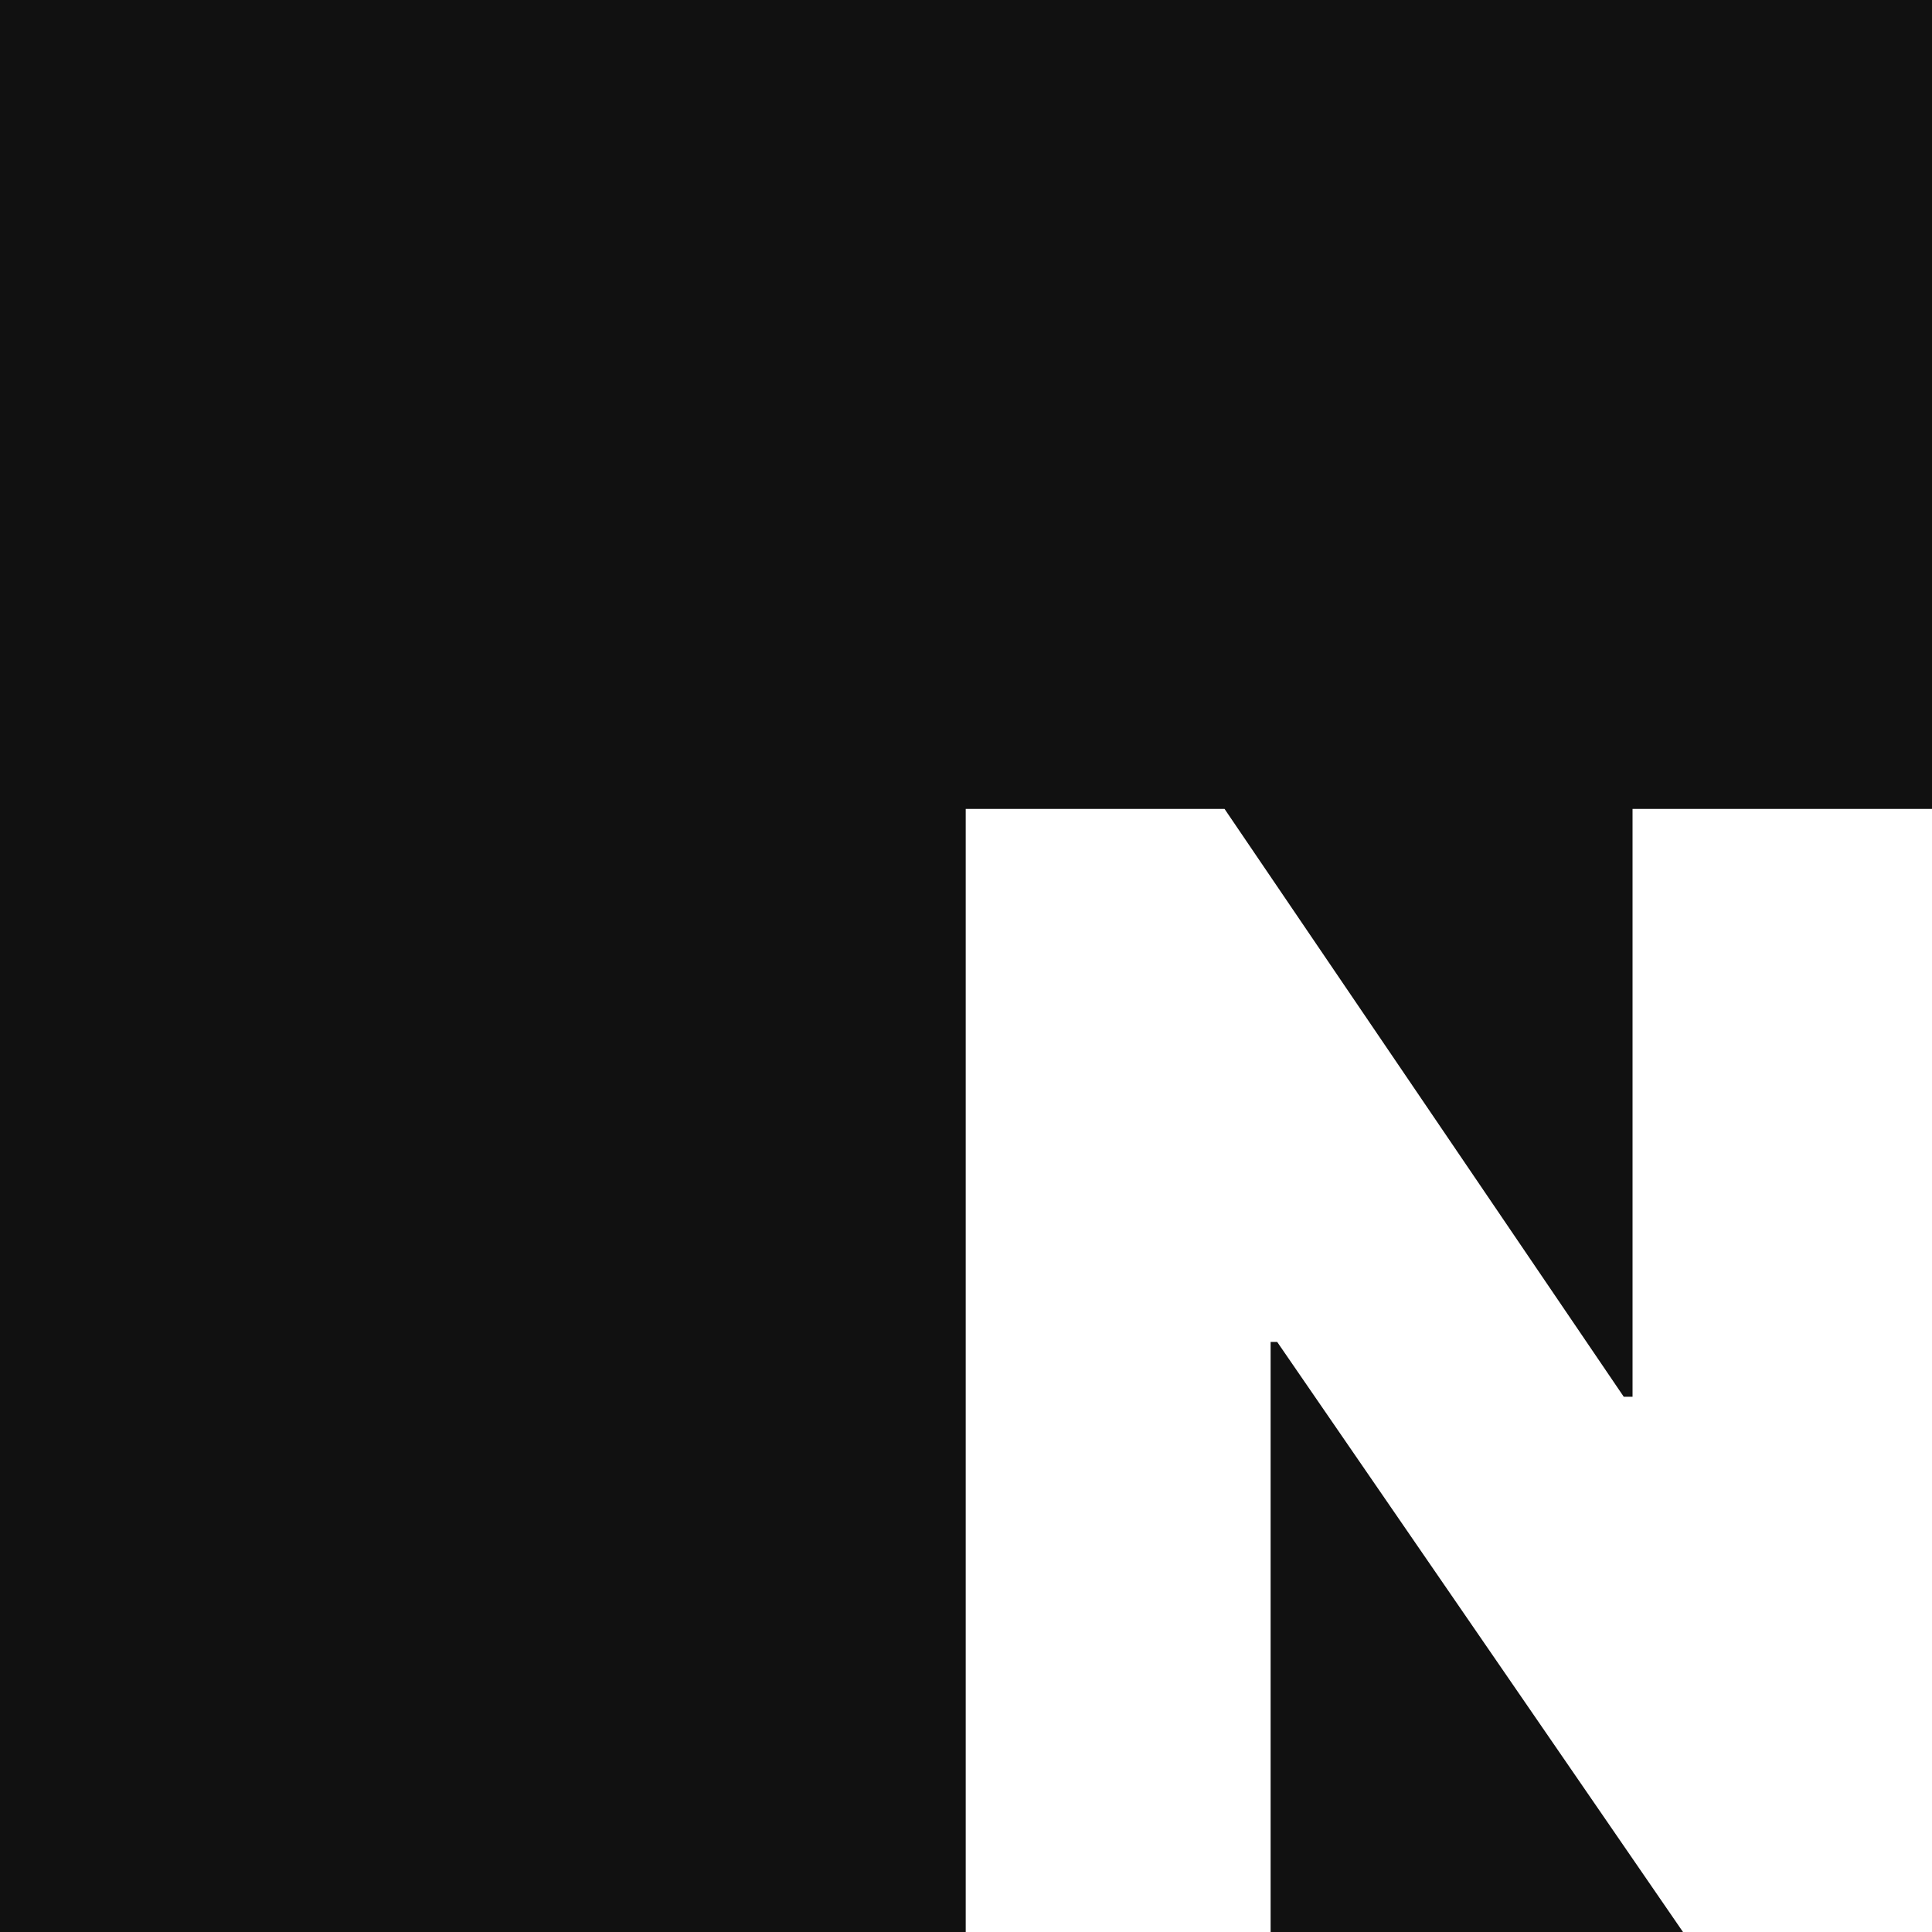
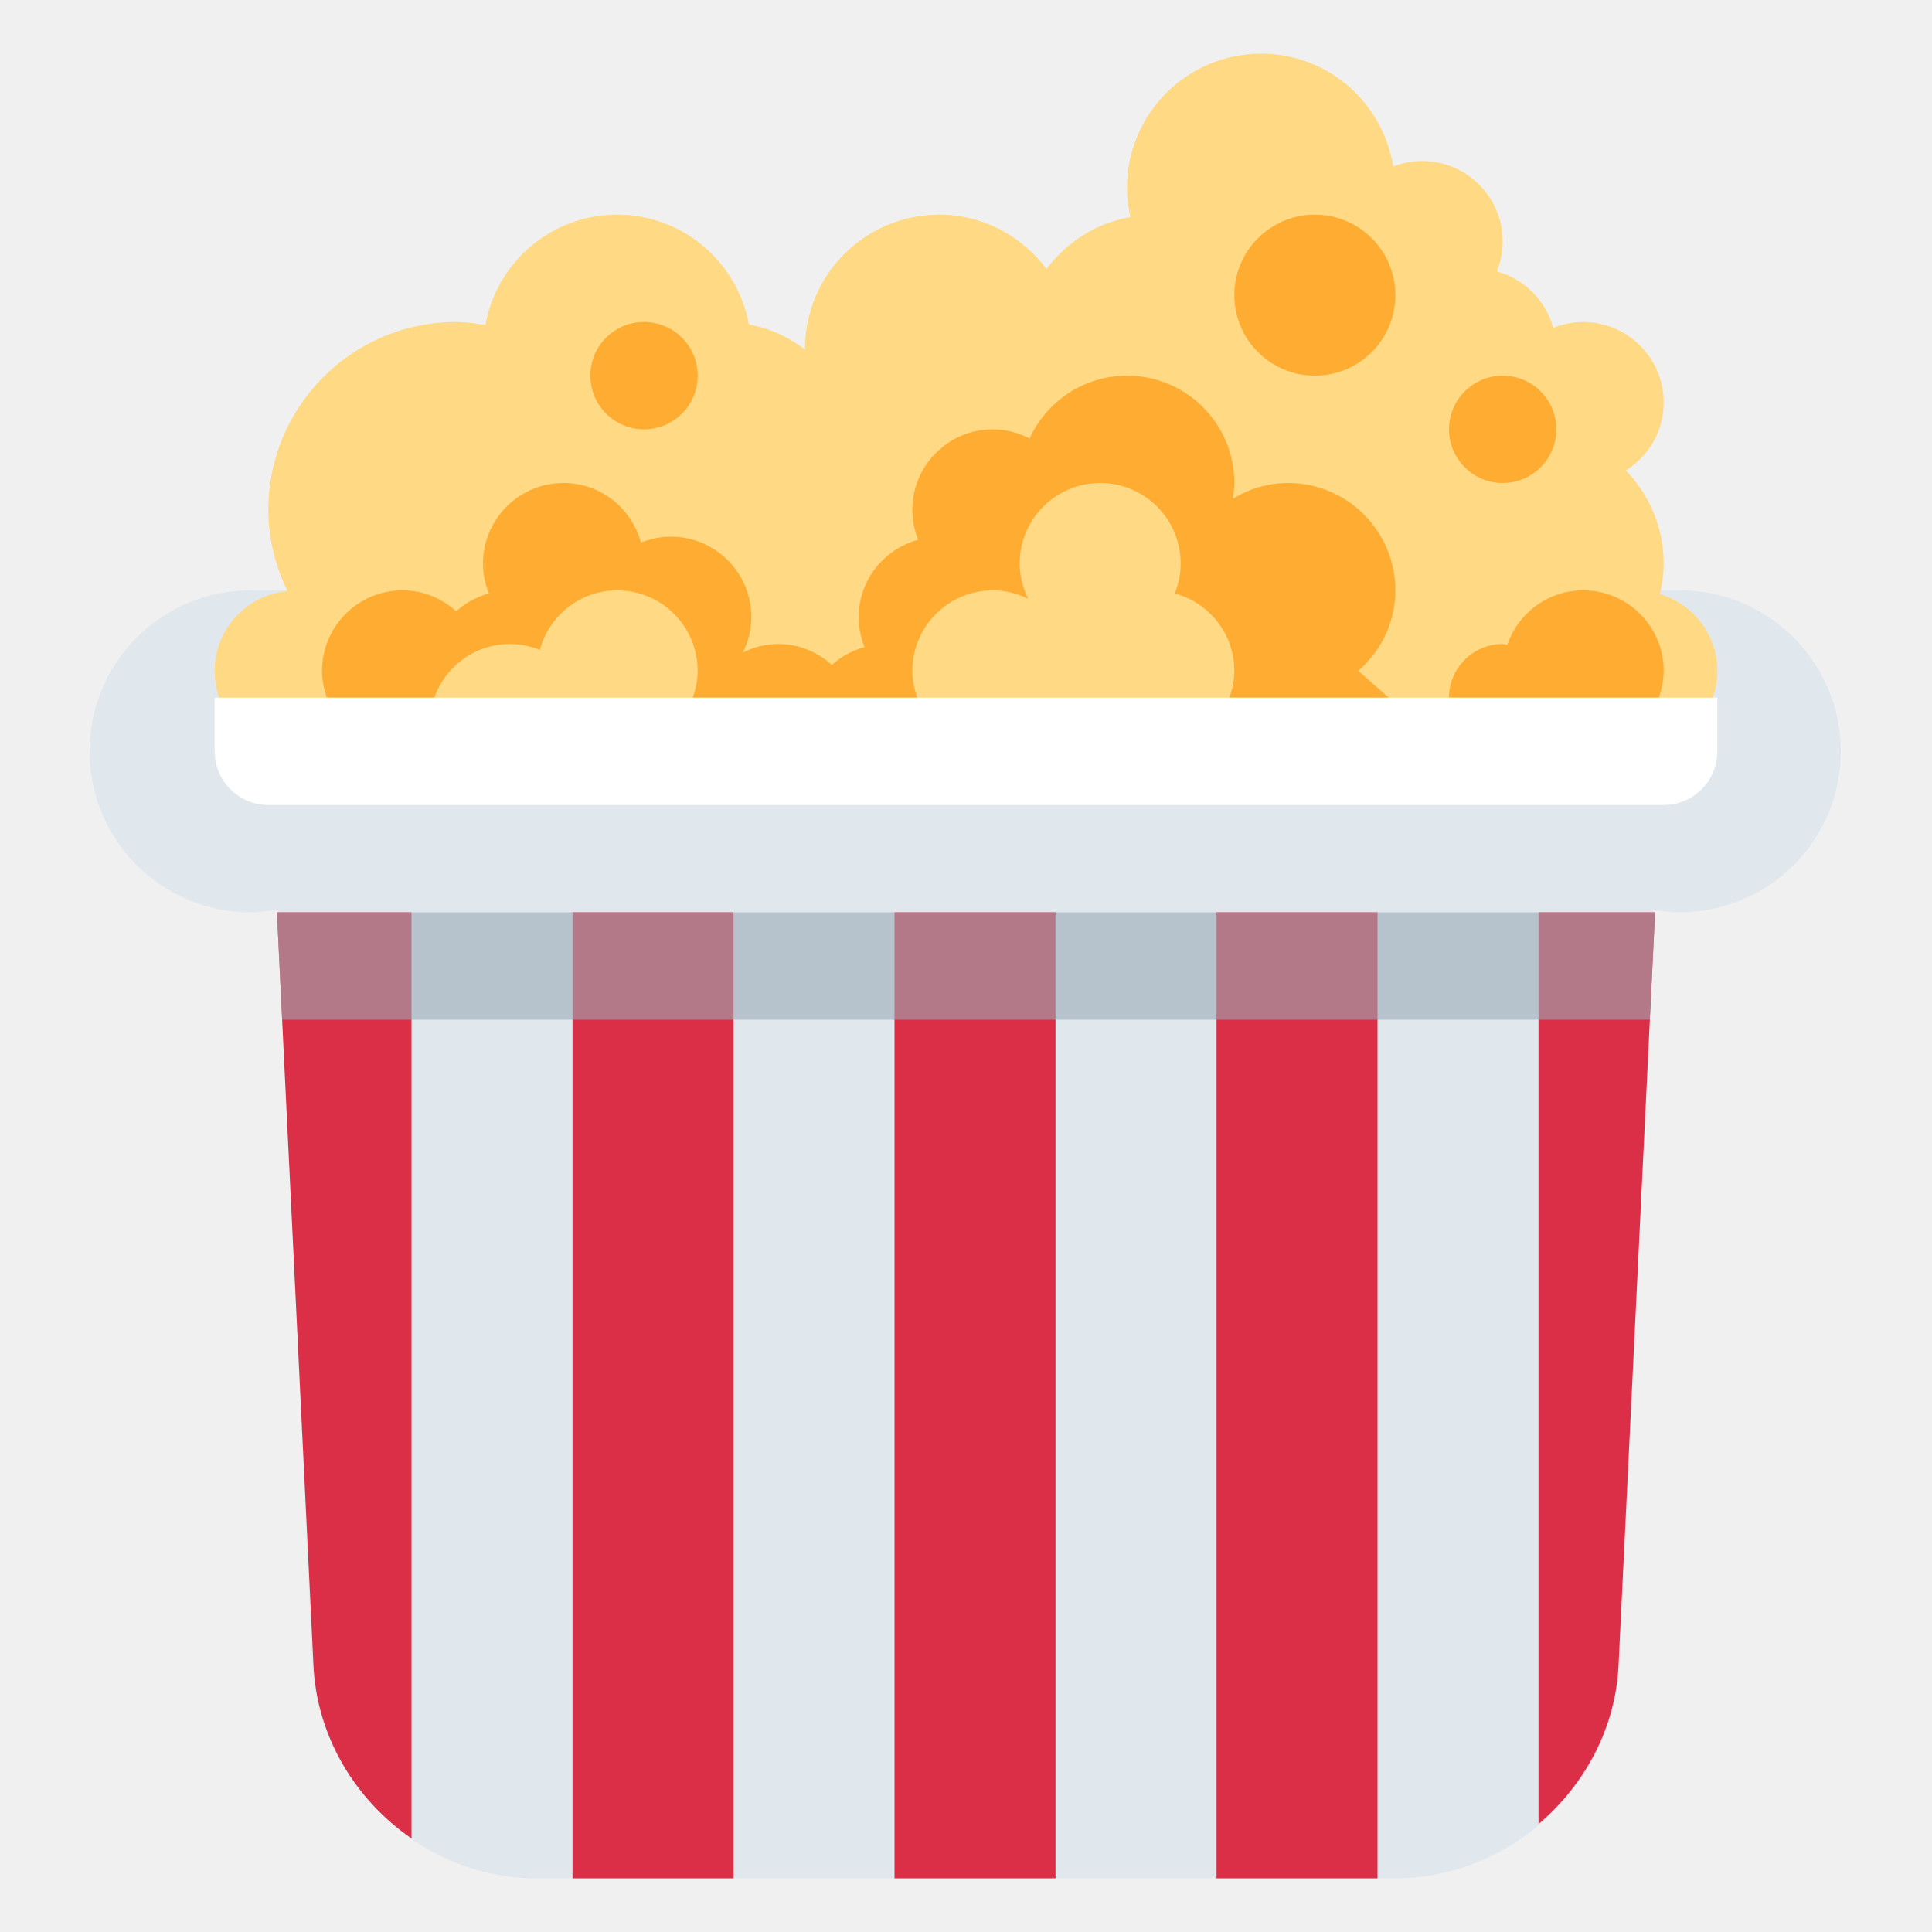
- <svg xmlns="http://www.w3.org/2000/svg" width="200" height="200" viewBox="0 0 200 200" fill="none">
-   <g clip-path="url(#clip0)">
-     <rect width="200" height="200" fill="#111111" />
-     <path d="M200.563 83.739H169V144.594H168.092L126.765 83.739H99.971V200H131.534V138.918H132.215L174.223 200H200.563V83.739Z" fill="white" />
+ <svg xmlns="http://www.w3.org/2000/svg" viewBox="0 0 36 36">
+   <path fill="#E1E8ED" d="M31.301 11H4.668c-1.657 0-3 1.343-3 3s1.343 3 3 3c.182 0 .357-.023.53-.053L5.182 17l.637 14.004C5.918 33.202 7.8 35 10 35h16c2.2 0 4.082-1.798 4.182-3.996L30.818 17l-.015-.05c.163.027.327.05.498.05 1.657 0 3-1.343 3-3s-1.344-3-3-3z" />
+   <path d="M28.668 17v16.989c.863-.734 1.444-1.796 1.492-2.986L30.84 17h-2.172zm-6 0h3v18h-3zm-6 18V17h3v18zm-6-18h3v18h-3zM5.16 17l.68 14.003c.054 1.342.776 2.528 1.828 3.254V17H5.16z" fill="#DA2F47" />
+   <path opacity=".6" fill="#99AAB5" d="M5.16 17l.097 2h25.485l.098-2z" />
+   <path fill="#FFD983" d="M30.929 11.07c.043-.184.071-.373.071-.57 0-.674-.27-1.284-.704-1.733.422-.266.704-.732.704-1.267 0-.829-.672-1.5-1.5-1.5-.197 0-.385.04-.558.11-.139-.513-.539-.913-1.052-1.052.07-.173.11-.36.11-.558 0-.829-.672-1.5-1.5-1.5-.191 0-.372.039-.54.104C25.769 1.913 24.745 1 23.5 1 22.119 1 21 2.119 21 3.5c0 .187.024.368.063.544-.64.113-1.19.469-1.563.969C19.044 4.402 18.322 4 17.5 4 16.119 4 15 5.119 15 6.5l.001.012c-.304-.23-.657-.395-1.047-.466C13.74 4.882 12.725 4 11.5 4c-1.228 0-2.245.887-2.455 2.055C8.866 6.027 8.687 6 8.5 6 6.567 6 5 7.567 5 9.5c0 .545.135 1.054.357 1.514C4.597 11.087 4 11.72 4 12.5c0 .829.672 1.5 1.5 1.5h25c.828 0 1.5-.671 1.5-1.5 0-.678-.453-1.245-1.071-1.43z" />
+   <g fill="#FFAC33">
+     <circle cx="28" cy="8" r="1" />
+     <circle cx="24.5" cy="5.5" r="1.5" />
+     <circle cx="12" cy="7" r="1" />
+     <path d="M31 12.5c0-.828-.672-1.5-1.5-1.5-.658 0-1.212.427-1.414 1.017-.029-.002-.055-.017-.086-.017-.552 0-1 .448-1 1h3.908c.056-.157.092-.324.092-.5zM9.5 12c.198 0 .385.04.558.11.172-.638.75-1.11 1.442-1.11.828 0 1.5.671 1.5 1.5 0 .176-.036.343-.092.5h4.184c-.056-.157-.092-.324-.092-.5 0-.829.672-1.5 1.5-1.5.237 0 .459.06.658.158-.098-.199-.158-.421-.158-.658 0-.829.672-1.5 1.5-1.5s1.5.671 1.5 1.5c0 .198-.04.385-.11.558.638.172 1.11.749 1.11 1.442 0 .176-.036.343-.092.5h2.968l-.566-.5c.42-.367.69-.899.69-1.5 0-1.104-.896-2-2-2-.378 0-.728.111-1.03.294.015-.097.03-.193.03-.294 0-1.104-.896-2-2-2-.808 0-1.501.482-1.816 1.172C18.978 8.066 18.748 8 18.5 8c-.828 0-1.5.672-1.5 1.5 0 .198.04.385.11.558-.638.173-1.11.75-1.11 1.442 0 .198.04.385.11.558-.23.062-.438.177-.61.332-.266-.24-.614-.39-1-.39-.237 0-.459.06-.659.159.099-.2.159-.422.159-.659 0-.828-.672-1.5-1.5-1.5-.198 0-.385.04-.558.11C11.77 9.472 11.192 9 10.5 9 9.672 9 9 9.672 9 10.5c0 .198.04.385.11.558-.23.062-.438.177-.61.332-.266-.24-.614-.39-1-.39-.828 0-1.5.672-1.5 1.5 0 .176.036.343.092.5h2c.207-.581.756-1 1.408-1z" />
  </g>
-   <defs>
-     <clipPath id="clip0">
-       <rect width="200" height="200" fill="white" />
-     </clipPath>
-   </defs>
+   <path fill="#FFF" d="M4 13v1c0 .552.448 1 1 1h26c.553 0 1-.448 1-1v-1H4z" />
</svg>
